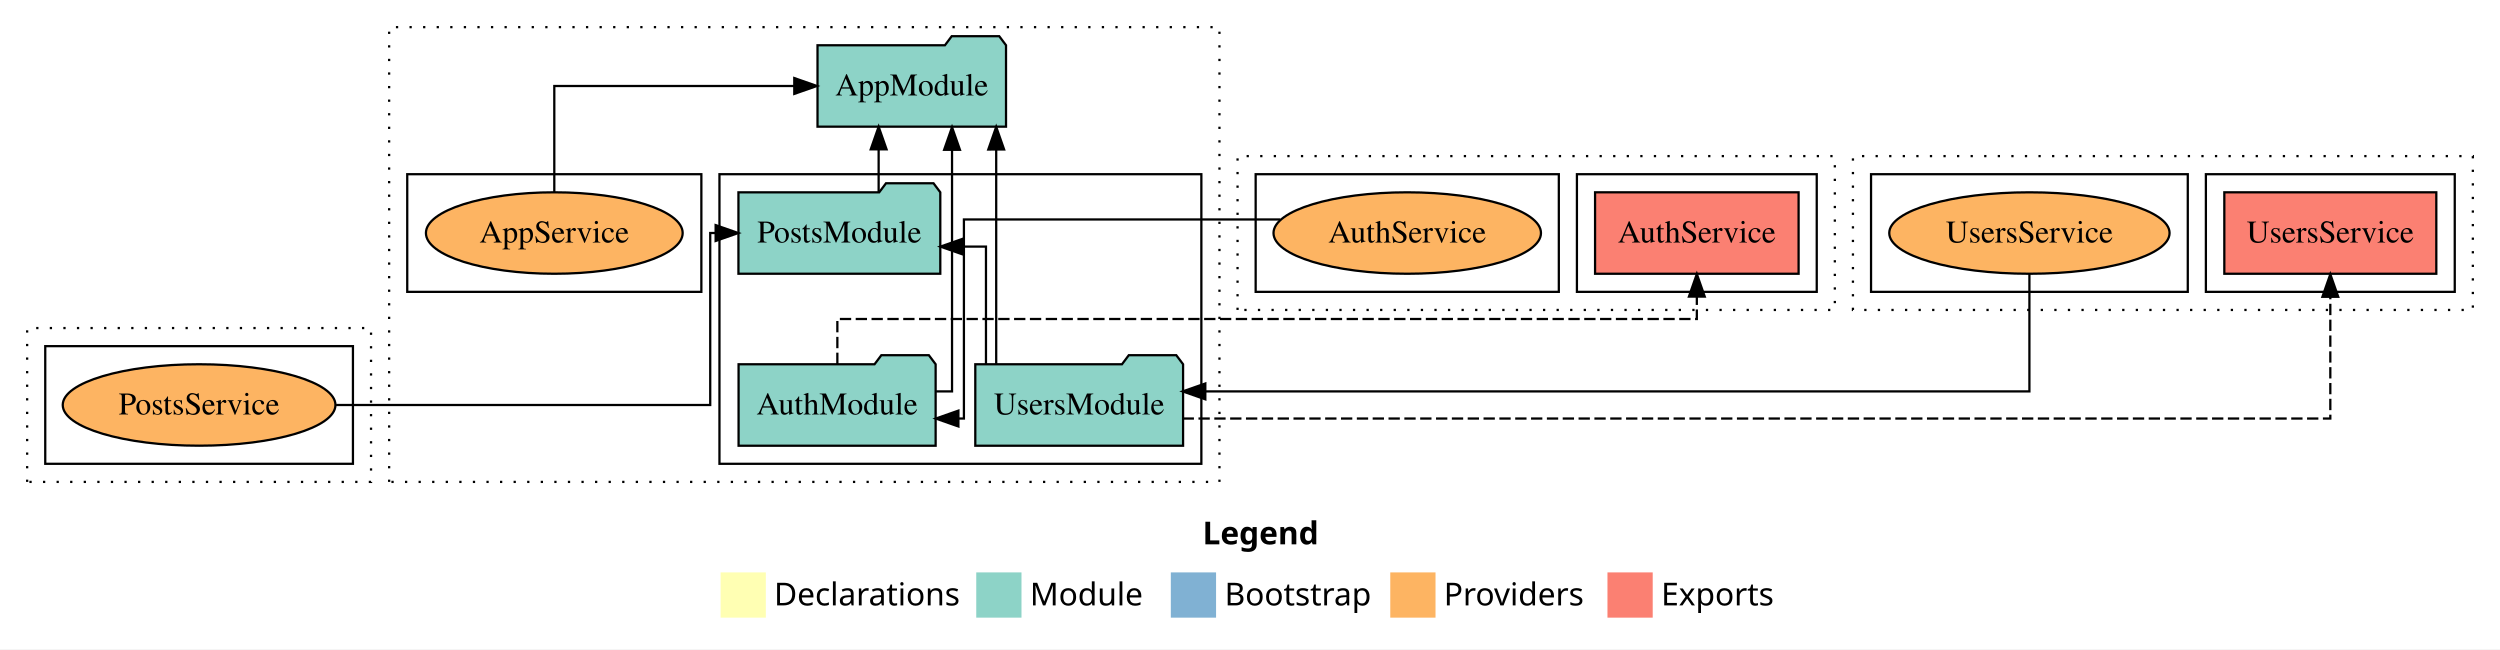
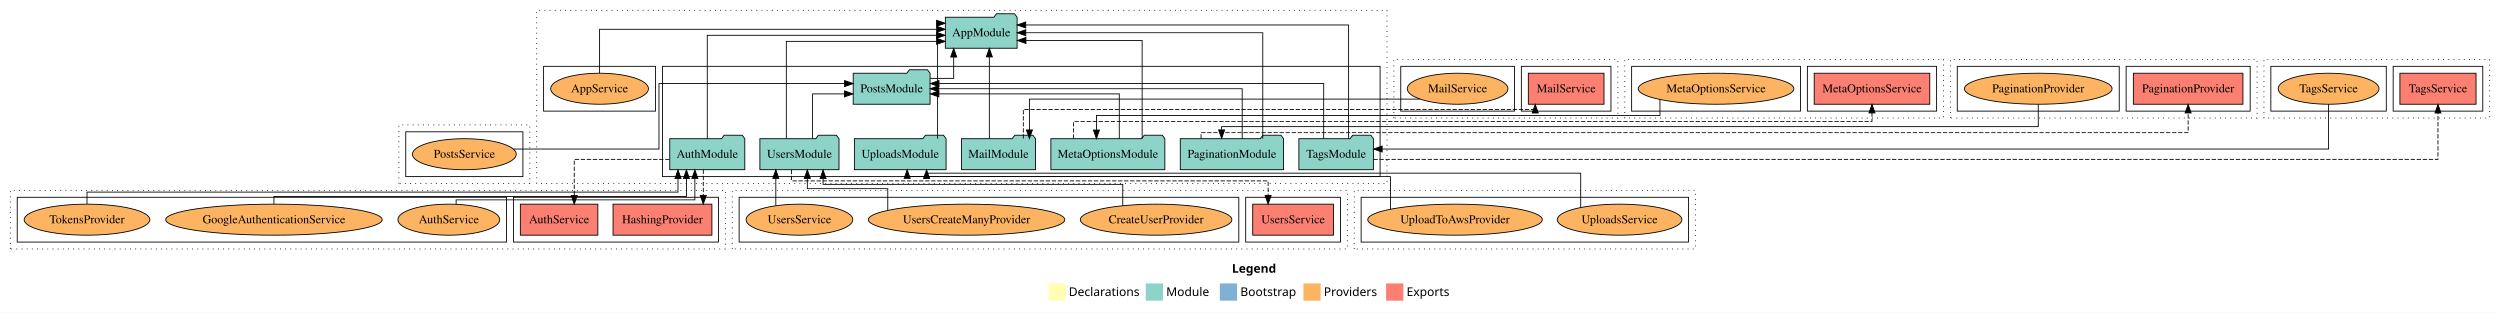
- <svg xmlns="http://www.w3.org/2000/svg" width="1105pt" height="287pt" viewBox="0.00 0.00 1105.00 287.00">
-   <g id="graph0" class="graph" transform="scale(1 1) rotate(0) translate(4 283)">
-     <polygon fill="white" stroke="transparent" points="-4,4 -4,-283 1101,-283 1101,4 -4,4" />
-     <text text-anchor="start" x="527.51" y="-42.4" font-family="Times-12" font-weight="bold" font-size="14.00">Legend</text>
-     <polygon fill="#ffffb3" stroke="transparent" points="314.5,-10 314.5,-30 334.5,-30 334.5,-10 314.5,-10" />
-     <text text-anchor="start" x="338.13" y="-15.4" font-family="Times-12" font-size="14.00">  Declarations</text>
-     <polygon fill="#8dd3c7" stroke="transparent" points="427.5,-10 427.5,-30 447.5,-30 447.5,-10 427.5,-10" />
-     <text text-anchor="start" x="451.23" y="-15.4" font-family="Times-12" font-size="14.00">  Module</text>
-     <polygon fill="#80b1d3" stroke="transparent" points="513.5,-10 513.5,-30 533.5,-30 533.5,-10 513.5,-10" />
-     <text text-anchor="start" x="537.28" y="-15.4" font-family="Times-12" font-size="14.00">  Bootstrap</text>
-     <polygon fill="#fdb462" stroke="transparent" points="610.5,-10 610.5,-30 630.5,-30 630.5,-10 610.5,-10" />
-     <text text-anchor="start" x="634.17" y="-15.4" font-family="Times-12" font-size="14.00">  Providers</text>
-     <polygon fill="#fb8072" stroke="transparent" points="706.5,-10 706.5,-30 726.5,-30 726.5,-10 706.5,-10" />
-     <text text-anchor="start" x="730.23" y="-15.4" font-family="Times-12" font-size="14.00">  Exports</text>
+ <svg xmlns="http://www.w3.org/2000/svg" width="2902pt" height="363pt" viewBox="0.00 0.00 2902.00 363.00">
+   <g id="graph0" class="graph" transform="scale(1 1) rotate(0) translate(4 359)">
+     <polygon fill="white" stroke="transparent" points="-4,4 -4,-359 2898,-359 2898,4 -4,4" />
+     <text text-anchor="start" x="1426.01" y="-42.4" font-family="Times-12" font-weight="bold" font-size="14.00">Legend</text>
+     <polygon fill="#ffffb3" stroke="transparent" points="1213,-10 1213,-30 1233,-30 1233,-10 1213,-10" />
+     <text text-anchor="start" x="1236.63" y="-15.4" font-family="Times-12" font-size="14.00">  Declarations</text>
+     <polygon fill="#8dd3c7" stroke="transparent" points="1326,-10 1326,-30 1346,-30 1346,-10 1326,-10" />
+     <text text-anchor="start" x="1349.73" y="-15.4" font-family="Times-12" font-size="14.00">  Module</text>
+     <polygon fill="#80b1d3" stroke="transparent" points="1412,-10 1412,-30 1432,-30 1432,-10 1412,-10" />
+     <text text-anchor="start" x="1435.78" y="-15.4" font-family="Times-12" font-size="14.00">  Bootstrap</text>
+     <polygon fill="#fdb462" stroke="transparent" points="1509,-10 1509,-30 1529,-30 1529,-10 1509,-10" />
+     <text text-anchor="start" x="1532.67" y="-15.4" font-family="Times-12" font-size="14.00">  Providers</text>
+     <polygon fill="#fb8072" stroke="transparent" points="1605,-10 1605,-30 1625,-30 1625,-10 1605,-10" />
+     <text text-anchor="start" x="1628.73" y="-15.4" font-family="Times-12" font-size="14.00">  Exports</text>
    <g id="clust1" class="cluster">
-       <polygon fill="none" stroke="black" stroke-dasharray="1,5" points="168,-70 168,-271 535,-271 535,-70 168,-70" />
+       <polygon fill="none" stroke="black" stroke-dasharray="1,5" points="619,-146 619,-347 1606,-347 1606,-146 619,-146" />
    </g>
    <g id="clust3" class="cluster">
-       <polygon fill="none" stroke="black" points="314,-78 314,-206 527,-206 527,-78 314,-78" />
+       <polygon fill="none" stroke="black" points="765,-154 765,-282 1598,-282 1598,-154 765,-154" />
    </g>
    <g id="clust6" class="cluster">
-       <polygon fill="none" stroke="black" points="176,-154 176,-206 306,-206 306,-154 176,-154" />
+       <polygon fill="none" stroke="black" points="627,-230 627,-282 757,-282 757,-230 627,-230" />
    </g>
    <g id="clust7" class="cluster">
-       <polygon fill="none" stroke="black" stroke-dasharray="1,5" points="543,-146 543,-214 807,-214 807,-146 543,-146" />
+       <polygon fill="none" stroke="black" stroke-dasharray="1,5" points="8,-70 8,-138 838,-138 838,-70 8,-70" />
    </g>
    <g id="clust10" class="cluster">
-       <polygon fill="none" stroke="black" points="693,-154 693,-206 799,-206 799,-154 693,-154" />
+       <polygon fill="none" stroke="black" points="592,-78 592,-130 830,-130 830,-78 592,-78" />
    </g>
    <g id="clust12" class="cluster">
-       <polygon fill="none" stroke="black" points="551,-154 551,-206 685,-206 685,-154 551,-154" />
+       <polygon fill="none" stroke="black" points="16,-78 16,-130 584,-130 584,-78 16,-78" />
    </g>
    <g id="clust13" class="cluster">
-       <polygon fill="none" stroke="black" stroke-dasharray="1,5" points="8,-70 8,-138 160,-138 160,-70 8,-70" />
+       <polygon fill="none" stroke="black" stroke-dasharray="1,5" points="1614,-222 1614,-290 1874,-290 1874,-222 1614,-222" />
+     </g>
+     <g id="clust16" class="cluster">
+       <polygon fill="none" stroke="black" points="1762,-230 1762,-282 1866,-282 1866,-230 1762,-230" />
    </g>
    <g id="clust18" class="cluster">
-       <polygon fill="none" stroke="black" points="16,-78 16,-130 152,-130 152,-78 16,-78" />
+       <polygon fill="none" stroke="black" points="1622,-230 1622,-282 1754,-282 1754,-230 1622,-230" />
    </g>
    <g id="clust19" class="cluster">
-       <polygon fill="none" stroke="black" stroke-dasharray="1,5" points="815,-146 815,-214 1089,-214 1089,-146 815,-146" />
+       <polygon fill="none" stroke="black" stroke-dasharray="1,5" points="1882,-222 1882,-290 2252,-290 2252,-222 1882,-222" />
    </g>
    <g id="clust22" class="cluster">
-       <polygon fill="none" stroke="black" points="971,-154 971,-206 1081,-206 1081,-154 971,-154" />
+       <polygon fill="none" stroke="black" points="2094,-230 2094,-282 2244,-282 2244,-230 2094,-230" />
    </g>
    <g id="clust24" class="cluster">
-       <polygon fill="none" stroke="black" points="823,-154 823,-206 963,-206 963,-154 823,-154" />
+       <polygon fill="none" stroke="black" points="1890,-230 1890,-282 2086,-282 2086,-230 1890,-230" />
+     </g>
+     <g id="clust25" class="cluster">
+       <polygon fill="none" stroke="black" stroke-dasharray="1,5" points="2260,-222 2260,-290 2616,-290 2616,-222 2260,-222" />
+     </g>
+     <g id="clust28" class="cluster">
+       <polygon fill="none" stroke="black" points="2464,-230 2464,-282 2608,-282 2608,-230 2464,-230" />
+     </g>
+     <g id="clust30" class="cluster">
+       <polygon fill="none" stroke="black" points="2268,-230 2268,-282 2456,-282 2456,-230 2268,-230" />
+     </g>
+     <g id="clust31" class="cluster">
+       <polygon fill="none" stroke="black" stroke-dasharray="1,5" points="459,-146 459,-214 611,-214 611,-146 459,-146" />
+     </g>
+     <g id="clust36" class="cluster">
+       <polygon fill="none" stroke="black" points="467,-154 467,-206 603,-206 603,-154 467,-154" />
+     </g>
+     <g id="clust37" class="cluster">
+       <polygon fill="none" stroke="black" stroke-dasharray="1,5" points="2624,-222 2624,-290 2886,-290 2886,-222 2624,-222" />
+     </g>
+     <g id="clust40" class="cluster">
+       <polygon fill="none" stroke="black" points="2774,-230 2774,-282 2878,-282 2878,-230 2774,-230" />
+     </g>
+     <g id="clust42" class="cluster">
+       <polygon fill="none" stroke="black" points="2632,-230 2632,-282 2766,-282 2766,-230 2632,-230" />
+     </g>
+     <g id="clust43" class="cluster">
+       <polygon fill="none" stroke="black" stroke-dasharray="1,5" points="1568,-70 1568,-138 1964,-138 1964,-70 1568,-70" />
+     </g>
+     <g id="clust48" class="cluster">
+       <polygon fill="none" stroke="black" points="1576,-78 1576,-130 1956,-130 1956,-78 1576,-78" />
+     </g>
+     <g id="clust49" class="cluster">
+       <polygon fill="none" stroke="black" stroke-dasharray="1,5" points="846,-70 846,-138 1560,-138 1560,-70 846,-70" />
+     </g>
+     <g id="clust52" class="cluster">
+       <polygon fill="none" stroke="black" points="1442,-78 1442,-130 1552,-130 1552,-78 1442,-78" />
+     </g>
+     <g id="clust54" class="cluster">
+       <polygon fill="none" stroke="black" points="854,-78 854,-130 1434,-130 1434,-78 854,-78" />
    </g>
    <g id="node1" class="node">
-       <polygon fill="#8dd3c7" stroke="black" points="409.55,-122 406.55,-126 385.55,-126 382.55,-122 322.45,-122 322.45,-86 409.55,-86 409.55,-122" />
-       <text text-anchor="middle" x="366" y="-99.8" font-family="Times,serif" font-size="14.00">AuthModule</text>
+       <polygon fill="#8dd3c7" stroke="black" points="860.55,-198 857.55,-202 836.55,-202 833.55,-198 773.45,-198 773.45,-162 860.55,-162 860.55,-198" />
+       <text text-anchor="middle" x="817" y="-175.8" font-family="Times,serif" font-size="14.00">AuthModule</text>
+     </g>
+     <g id="node9" class="node">
+       <polygon fill="#8dd3c7" stroke="black" points="1176.66,-339 1173.66,-343 1152.66,-343 1149.66,-339 1093.34,-339 1093.34,-303 1176.66,-303 1176.66,-339" />
+       <text text-anchor="middle" x="1135" y="-316.8" font-family="Times,serif" font-size="14.00">AppModule</text>
+     </g>
+     <g id="edge1" class="edge">
+       <path fill="none" stroke="black" d="M817,-198.04C817,-235.45 817,-318 817,-318 817,-318 1083.1,-318 1083.1,-318" />
+       <polygon fill="black" stroke="black" points="1083.1,-321.5 1093.1,-318 1083.1,-314.5 1083.1,-321.5" />
+     </g>
+     <g id="node11" class="node">
+       <polygon fill="#fb8072" stroke="black" points="689.98,-122 600.02,-122 600.02,-86 689.98,-86 689.98,-122" />
+       <text text-anchor="middle" x="645" y="-99.8" font-family="Times,serif" font-size="14.00">AuthService </text>
+     </g>
+     <g id="edge10" class="edge">
+       <path fill="none" stroke="black" stroke-dasharray="5,2" d="M773.16,-174C727.5,-174 662.56,-174 662.56,-174 662.56,-174 662.56,-132.03 662.56,-132.03" />
+       <polygon fill="black" stroke="black" points="666.06,-132.03 662.56,-122.03 659.06,-132.03 666.06,-132.03" />
+     </g>
+     <g id="node12" class="node">
+       <polygon fill="#fb8072" stroke="black" points="822.37,-122 707.63,-122 707.63,-86 822.37,-86 822.37,-122" />
+       <text text-anchor="middle" x="765" y="-99.8" font-family="Times,serif" font-size="14.00">HashingProvider </text>
+     </g>
+     <g id="edge11" class="edge">
+       <path fill="none" stroke="black" stroke-dasharray="5,2" d="M812.39,-161.99C812.39,-161.99 812.39,-132.15 812.39,-132.15" />
+       <polygon fill="black" stroke="black" points="815.89,-132.15 812.39,-122.15 808.89,-132.15 815.89,-132.15" />
+     </g>
+     <g id="node2" class="node">
+       <polygon fill="#8dd3c7" stroke="black" points="1197.99,-198 1194.99,-202 1173.99,-202 1170.99,-198 1112.01,-198 1112.01,-162 1197.99,-162 1197.99,-198" />
+       <text text-anchor="middle" x="1155" y="-175.8" font-family="Times,serif" font-size="14.00">MailModule</text>
+     </g>
+     <g id="edge2" class="edge">
+       <path fill="none" stroke="black" d="M1144.42,-198.14C1144.42,-198.14 1144.42,-292.93 1144.42,-292.93" />
+       <polygon fill="black" stroke="black" points="1140.92,-292.92 1144.42,-302.93 1147.92,-292.93 1140.92,-292.92" />
+     </g>
+     <g id="node16" class="node">
+       <polygon fill="#fb8072" stroke="black" points="1857.92,-274 1770.08,-274 1770.08,-238 1857.92,-238 1857.92,-274" />
+       <text text-anchor="middle" x="1814" y="-251.8" font-family="Times,serif" font-size="14.00">MailService </text>
+     </g>
+     <g id="edge15" class="edge">
+       <path fill="none" stroke="black" stroke-dasharray="5,2" d="M1183.88,-198.19C1183.88,-213.18 1183.88,-232 1183.88,-232 1183.88,-232 1778.09,-232 1778.09,-232 1778.09,-232 1778.09,-232.58 1778.09,-232.58" />
+       <polygon fill="black" stroke="black" points="1774.59,-227.81 1778.09,-237.81 1781.59,-227.81 1774.59,-227.81" />
+     </g>
+     <g id="node3" class="node">
+       <polygon fill="#8dd3c7" stroke="black" points="1348.15,-198 1345.15,-202 1324.15,-202 1321.15,-198 1215.85,-198 1215.85,-162 1348.15,-162 1348.15,-198" />
+       <text text-anchor="middle" x="1282" y="-175.8" font-family="Times,serif" font-size="14.00">MetaOptionsModule</text>
+     </g>
+     <g id="node5" class="node">
+       <polygon fill="#8dd3c7" stroke="black" points="1075.61,-274 1072.61,-278 1051.61,-278 1048.61,-274 986.39,-274 986.39,-238 1075.61,-238 1075.61,-274" />
+       <text text-anchor="middle" x="1031" y="-251.8" font-family="Times,serif" font-size="14.00">PostsModule</text>
+     </g>
+     <g id="edge21" class="edge">
+       <path fill="none" stroke="black" d="M1295.26,-198.03C1295.26,-218.77 1295.26,-250 1295.26,-250 1295.26,-250 1085.83,-250 1085.83,-250" />
+       <polygon fill="black" stroke="black" points="1085.83,-246.5 1075.83,-250 1085.83,-253.5 1085.83,-246.5" />
+     </g>
+     <g id="edge3" class="edge">
+       <path fill="none" stroke="black" d="M1321.79,-198.08C1321.79,-234.23 1321.79,-312 1321.79,-312 1321.79,-312 1186.92,-312 1186.92,-312" />
+       <polygon fill="black" stroke="black" points="1186.92,-308.5 1176.92,-312 1186.92,-315.5 1186.92,-308.5" />
+     </g>
+     <g id="node18" class="node">
+       <polygon fill="#fb8072" stroke="black" points="2236.08,-274 2101.92,-274 2101.92,-238 2236.08,-238 2236.08,-274" />
+       <text text-anchor="middle" x="2169" y="-251.8" font-family="Times,serif" font-size="14.00">MetaOptionsService </text>
+     </g>
+     <g id="edge17" class="edge">
+       <path fill="none" stroke="black" stroke-dasharray="5,2" d="M1242.21,-198.11C1242.21,-207.9 1242.21,-218 1242.21,-218 1242.21,-218 2169,-218 2169,-218 2169,-218 2169,-227.89 2169,-227.89" />
+       <polygon fill="black" stroke="black" points="2165.5,-227.89 2169,-237.89 2172.5,-227.89 2165.5,-227.89" />
    </g>
    <g id="node4" class="node">
-       <polygon fill="#8dd3c7" stroke="black" points="440.66,-263 437.66,-267 416.66,-267 413.66,-263 357.34,-263 357.34,-227 440.66,-227 440.66,-263" />
-       <text text-anchor="middle" x="399" y="-240.8" font-family="Times,serif" font-size="14.00">AppModule</text>
-     </g>
-     <g id="edge1" class="edge">
-       <path fill="none" stroke="black" d="M409.74,-110C414.01,-110 416.8,-110 416.8,-110 416.8,-110 416.8,-216.79 416.8,-216.79" />
-       <polygon fill="black" stroke="black" points="413.3,-216.79 416.8,-226.79 420.3,-216.79 413.3,-216.79" />
+       <polygon fill="#8dd3c7" stroke="black" points="1485.93,-198 1482.93,-202 1461.93,-202 1458.93,-198 1366.07,-198 1366.07,-162 1485.93,-162 1485.93,-198" />
+       <text text-anchor="middle" x="1426" y="-175.8" font-family="Times,serif" font-size="14.00">PaginationModule</text>
+     </g>
+     <g id="edge22" class="edge">
+       <path fill="none" stroke="black" d="M1437.94,-198.01C1437.94,-220.49 1437.94,-256 1437.94,-256 1437.94,-256 1085.71,-256 1085.71,-256" />
+       <polygon fill="black" stroke="black" points="1085.71,-252.5 1075.71,-256 1085.71,-259.5 1085.71,-252.5" />
+     </g>
+     <g id="edge4" class="edge">
+       <path fill="none" stroke="black" d="M1461.83,-198.14C1461.83,-236.23 1461.83,-321 1461.83,-321 1461.83,-321 1186.73,-321 1186.73,-321" />
+       <polygon fill="black" stroke="black" points="1186.73,-317.5 1176.73,-321 1186.73,-324.5 1186.73,-317.5" />
+     </g>
+     <g id="node20" class="node">
+       <polygon fill="#fb8072" stroke="black" points="2599.59,-274 2472.41,-274 2472.41,-238 2599.59,-238 2599.59,-274" />
+       <text text-anchor="middle" x="2536" y="-251.8" font-family="Times,serif" font-size="14.00">PaginationProvider </text>
+     </g>
+     <g id="edge19" class="edge">
+       <path fill="none" stroke="black" stroke-dasharray="5,2" d="M1390.17,-198.17C1390.17,-202.05 1390.17,-205 1390.17,-205 1390.17,-205 2536,-205 2536,-205 2536,-205 2536,-227.88 2536,-227.88" />
+       <polygon fill="black" stroke="black" points="2532.5,-227.88 2536,-237.88 2539.5,-227.88 2532.5,-227.88" />
+     </g>
+     <g id="edge5" class="edge">
+       <path fill="none" stroke="black" d="M1075.81,-268C1090.47,-268 1103.05,-268 1103.05,-268 1103.05,-268 1103.05,-292.76 1103.05,-292.76" />
+       <polygon fill="black" stroke="black" points="1099.55,-292.76 1103.05,-302.76 1106.55,-292.76 1099.55,-292.76" />
    </g>
    <g id="node6" class="node">
-       <polygon fill="#fb8072" stroke="black" points="790.98,-198 701.02,-198 701.02,-162 790.98,-162 790.98,-198" />
-       <text text-anchor="middle" x="746" y="-175.8" font-family="Times,serif" font-size="14.00">AuthService </text>
-     </g>
-     <g id="edge5" class="edge">
-       <path fill="none" stroke="black" stroke-dasharray="5,2" d="M366.11,-122.11C366.11,-131.9 366.11,-142 366.11,-142 366.11,-142 746,-142 746,-142 746,-142 746,-151.89 746,-151.89" />
-       <polygon fill="black" stroke="black" points="742.5,-151.89 746,-161.89 749.5,-151.89 742.5,-151.89" />
-     </g>
-     <g id="node2" class="node">
-       <polygon fill="#8dd3c7" stroke="black" points="411.61,-198 408.61,-202 387.61,-202 384.61,-198 322.39,-198 322.39,-162 411.61,-162 411.61,-198" />
-       <text text-anchor="middle" x="367" y="-175.8" font-family="Times,serif" font-size="14.00">PostsModule</text>
-     </g>
-     <g id="edge2" class="edge">
-       <path fill="none" stroke="black" d="M384.36,-198.11C384.36,-198.11 384.36,-216.99 384.36,-216.99" />
-       <polygon fill="black" stroke="black" points="380.86,-216.99 384.36,-226.99 387.86,-216.99 380.86,-216.99" />
-     </g>
-     <g id="node3" class="node">
-       <polygon fill="#8dd3c7" stroke="black" points="518.92,-122 515.92,-126 494.92,-126 491.92,-122 427.08,-122 427.08,-86 518.92,-86 518.92,-122" />
-       <text text-anchor="middle" x="473" y="-99.8" font-family="Times,serif" font-size="14.00">UsersModule</text>
+       <polygon fill="#8dd3c7" stroke="black" points="1590.26,-198 1587.26,-202 1566.26,-202 1563.26,-198 1503.74,-198 1503.74,-162 1590.26,-162 1590.26,-198" />
+       <text text-anchor="middle" x="1547" y="-175.8" font-family="Times,serif" font-size="14.00">TagsModule</text>
+     </g>
+     <g id="edge23" class="edge">
+       <path fill="none" stroke="black" d="M1532.54,-198.2C1532.54,-222.36 1532.54,-262 1532.54,-262 1532.54,-262 1085.95,-262 1085.95,-262" />
+       <polygon fill="black" stroke="black" points="1085.95,-258.5 1075.95,-262 1085.95,-265.5 1085.95,-258.5" />
+     </g>
+     <g id="edge6" class="edge">
+       <path fill="none" stroke="black" d="M1561.46,-198.09C1561.46,-237.99 1561.46,-330 1561.46,-330 1561.46,-330 1186.67,-330 1186.67,-330" />
+       <polygon fill="black" stroke="black" points="1186.67,-326.5 1176.67,-330 1186.67,-333.5 1186.67,-326.5" />
+     </g>
+     <g id="node23" class="node">
+       <polygon fill="#fb8072" stroke="black" points="2870.19,-274 2781.81,-274 2781.81,-238 2870.19,-238 2870.19,-274" />
+       <text text-anchor="middle" x="2826" y="-251.8" font-family="Times,serif" font-size="14.00">TagsService </text>
+     </g>
+     <g id="edge26" class="edge">
+       <path fill="none" stroke="black" stroke-dasharray="5,2" d="M1590.29,-174C1813.7,-174 2826,-174 2826,-174 2826,-174 2826,-227.8 2826,-227.8" />
+       <polygon fill="black" stroke="black" points="2822.5,-227.8 2826,-237.8 2829.5,-227.8 2822.5,-227.8" />
+     </g>
+     <g id="node7" class="node">
+       <polygon fill="#8dd3c7" stroke="black" points="1094.21,-198 1091.21,-202 1070.21,-202 1067.21,-198 987.79,-198 987.79,-162 1094.21,-162 1094.21,-198" />
+       <text text-anchor="middle" x="1041" y="-175.8" font-family="Times,serif" font-size="14.00">UploadsModule</text>
    </g>
    <g id="edge7" class="edge">
-       <path fill="none" stroke="black" d="M431.8,-122.03C431.8,-142.77 431.8,-174 431.8,-174 431.8,-174 421.65,-174 421.65,-174" />
-       <polygon fill="black" stroke="black" points="421.65,-170.5 411.65,-174 421.65,-177.5 421.65,-170.5" />
-     </g>
-     <g id="edge3" class="edge">
-       <path fill="none" stroke="black" d="M436.32,-122.14C436.32,-122.14 436.32,-216.93 436.32,-216.93" />
-       <polygon fill="black" stroke="black" points="432.82,-216.92 436.32,-226.93 439.82,-216.93 432.82,-216.92" />
-     </g>
-     <g id="node9" class="node">
-       <polygon fill="#fb8072" stroke="black" points="1072.85,-198 979.15,-198 979.15,-162 1072.85,-162 1072.85,-198" />
-       <text text-anchor="middle" x="1026" y="-175.8" font-family="Times,serif" font-size="14.00">UsersService </text>
+       <path fill="none" stroke="black" d="M1084.36,-198.03C1084.36,-238.3 1084.36,-332 1084.36,-332 1084.36,-332 1085.25,-332 1085.25,-332" />
+       <polygon fill="black" stroke="black" points="1083.18,-335.5 1093.18,-332 1083.18,-328.5 1083.18,-335.5" />
+     </g>
+     <g id="node8" class="node">
+       <polygon fill="#8dd3c7" stroke="black" points="969.92,-198 966.92,-202 945.92,-202 942.92,-198 878.08,-198 878.08,-162 969.92,-162 969.92,-198" />
+       <text text-anchor="middle" x="924" y="-175.8" font-family="Times,serif" font-size="14.00">UsersModule</text>
+     </g>
+     <g id="edge24" class="edge">
+       <path fill="none" stroke="black" d="M939.24,-198.03C939.24,-218.77 939.24,-250 939.24,-250 939.24,-250 976.19,-250 976.19,-250" />
+       <polygon fill="black" stroke="black" points="976.19,-253.5 986.19,-250 976.19,-246.5 976.19,-253.5" />
+     </g>
+     <g id="edge8" class="edge">
+       <path fill="none" stroke="black" d="M908.76,-198.21C908.76,-234.21 908.76,-311 908.76,-311 908.76,-311 1083.24,-311 1083.24,-311" />
+       <polygon fill="black" stroke="black" points="1083.24,-314.5 1093.24,-311 1083.24,-307.5 1083.24,-314.5" />
+     </g>
+     <g id="node27" class="node">
+       <polygon fill="#fb8072" stroke="black" points="1543.85,-122 1450.15,-122 1450.15,-86 1543.85,-86 1543.85,-122" />
+       <text text-anchor="middle" x="1497" y="-99.8" font-family="Times,serif" font-size="14.00">UsersService </text>
+     </g>
+     <g id="edge30" class="edge">
+       <path fill="none" stroke="black" stroke-dasharray="5,2" d="M914.86,-161.97C914.86,-155.15 914.86,-149 914.86,-149 914.86,-149 1468.02,-149 1468.02,-149 1468.02,-149 1468.02,-132.04 1468.02,-132.04" />
+       <polygon fill="black" stroke="black" points="1471.52,-132.04 1468.02,-122.04 1464.52,-132.04 1471.52,-132.04" />
+     </g>
+     <g id="node10" class="node">
+       <ellipse fill="#fdb462" stroke="black" cx="692" cy="-256" rx="56.74" ry="18" />
+       <text text-anchor="middle" x="692" y="-251.8" font-family="Times,serif" font-size="14.00">AppService</text>
    </g>
    <g id="edge9" class="edge">
-       <path fill="none" stroke="black" stroke-dasharray="5,2" d="M518.72,-98C651.22,-98 1026,-98 1026,-98 1026,-98 1026,-151.8 1026,-151.8" />
-       <polygon fill="black" stroke="black" points="1022.5,-151.8 1026,-161.8 1029.5,-151.8 1022.5,-151.8" />
-     </g>
-     <g id="node5" class="node">
-       <ellipse fill="#fdb462" stroke="black" cx="241" cy="-180" rx="56.74" ry="18" />
-       <text text-anchor="middle" x="241" y="-175.8" font-family="Times,serif" font-size="14.00">AppService</text>
-     </g>
-     <g id="edge4" class="edge">
-       <path fill="none" stroke="black" d="M241,-198.11C241,-217.34 241,-245 241,-245 241,-245 347.07,-245 347.07,-245" />
-       <polygon fill="black" stroke="black" points="347.07,-248.5 357.07,-245 347.07,-241.5 347.07,-248.5" />
-     </g>
-     <g id="node7" class="node">
-       <ellipse fill="#fdb462" stroke="black" cx="618" cy="-180" rx="59.11" ry="18" />
-       <text text-anchor="middle" x="618" y="-175.8" font-family="Times,serif" font-size="14.00">AuthService</text>
-     </g>
-     <g id="edge6" class="edge">
-       <path fill="none" stroke="black" d="M561.85,-186C503.94,-186 422.05,-186 422.05,-186 422.05,-186 422.05,-98 422.05,-98 422.05,-98 419.61,-98 419.61,-98" />
-       <polygon fill="black" stroke="black" points="419.61,-94.5 409.61,-98 419.61,-101.5 419.61,-94.5" />
-     </g>
-     <g id="node8" class="node">
-       <ellipse fill="#fdb462" stroke="black" cx="84" cy="-104" rx="60.27" ry="18" />
-       <text text-anchor="middle" x="84" y="-99.8" font-family="Times,serif" font-size="14.00">PostsService</text>
-     </g>
-     <g id="edge8" class="edge">
-       <path fill="none" stroke="black" d="M144.54,-104C211.46,-104 309.92,-104 309.92,-104 309.92,-104 309.92,-180 309.92,-180 309.92,-180 312.31,-180 312.31,-180" />
-       <polygon fill="black" stroke="black" points="312.31,-183.5 322.31,-180 312.31,-176.5 312.31,-183.5" />
-     </g>
-     <g id="node10" class="node">
-       <ellipse fill="#fdb462" stroke="black" cx="893" cy="-180" rx="61.95" ry="18" />
-       <text text-anchor="middle" x="893" y="-175.8" font-family="Times,serif" font-size="14.00">UsersService</text>
-     </g>
-     <g id="edge10" class="edge">
-       <path fill="none" stroke="black" d="M893,-161.97C893,-141.23 893,-110 893,-110 893,-110 528.75,-110 528.75,-110" />
-       <polygon fill="black" stroke="black" points="528.75,-106.5 518.75,-110 528.75,-113.5 528.75,-106.5" />
+       <path fill="none" stroke="black" d="M692,-274.13C692,-294.57 692,-325 692,-325 692,-325 1083.32,-325 1083.32,-325" />
+       <polygon fill="black" stroke="black" points="1083.32,-328.5 1093.32,-325 1083.32,-321.5 1083.32,-328.5" />
+     </g>
+     <g id="node13" class="node">
+       <ellipse fill="#fdb462" stroke="black" cx="517" cy="-104" rx="59.11" ry="18" />
+       <text text-anchor="middle" x="517" y="-99.8" font-family="Times,serif" font-size="14.00">AuthService</text>
+     </g>
+     <g id="edge12" class="edge">
+       <path fill="none" stroke="black" d="M525.46,-122.12C525.46,-124.97 525.46,-127 525.46,-127 525.46,-127 802.6,-127 802.6,-127 802.6,-127 802.6,-151.76 802.6,-151.76" />
+       <polygon fill="black" stroke="black" points="799.1,-151.76 802.6,-161.76 806.1,-151.76 799.1,-151.76" />
+     </g>
+     <g id="node14" class="node">
+       <ellipse fill="#fdb462" stroke="black" cx="314" cy="-104" rx="125.62" ry="18" />
+       <text text-anchor="middle" x="314" y="-99.8" font-family="Times,serif" font-size="14.00">GoogleAuthenticationService</text>
+     </g>
+     <g id="edge13" class="edge">
+       <path fill="none" stroke="black" d="M314,-122.16C314,-127.04 314,-131 314,-131 314,-131 792.81,-131 792.81,-131 792.81,-131 792.81,-151.75 792.81,-151.75" />
+       <polygon fill="black" stroke="black" points="789.31,-151.75 792.81,-161.75 796.31,-151.75 789.31,-151.75" />
+     </g>
+     <g id="node15" class="node">
+       <ellipse fill="#fdb462" stroke="black" cx="97" cy="-104" rx="72.94" ry="18" />
+       <text text-anchor="middle" x="97" y="-99.8" font-family="Times,serif" font-size="14.00">TokensProvider</text>
+     </g>
+     <g id="edge14" class="edge">
+       <path fill="none" stroke="black" d="M97,-122.24C97,-129.43 97,-136 97,-136 97,-136 783.02,-136 783.02,-136 783.02,-136 783.02,-151.85 783.02,-151.85" />
+       <polygon fill="black" stroke="black" points="779.52,-151.85 783.02,-161.85 786.52,-151.85 779.52,-151.85" />
+     </g>
+     <g id="node17" class="node">
+       <ellipse fill="#fdb462" stroke="black" cx="1688" cy="-256" rx="58.46" ry="18" />
+       <text text-anchor="middle" x="1688" y="-251.8" font-family="Times,serif" font-size="14.00">MailService</text>
+     </g>
+     <g id="edge16" class="edge">
+       <path fill="none" stroke="black" d="M1644.32,-244C1523.03,-244 1190.94,-244 1190.94,-244 1190.94,-244 1190.94,-208.17 1190.94,-208.17" />
+       <polygon fill="black" stroke="black" points="1194.44,-208.17 1190.94,-198.17 1187.44,-208.17 1194.44,-208.17" />
+     </g>
+     <g id="node19" class="node">
+       <ellipse fill="#fdb462" stroke="black" cx="1988" cy="-256" rx="90.33" ry="18" />
+       <text text-anchor="middle" x="1988" y="-251.8" font-family="Times,serif" font-size="14.00">MetaOptionsService</text>
+     </g>
+     <g id="edge18" class="edge">
+       <path fill="none" stroke="black" d="M1922.88,-243.39C1922.88,-234.81 1922.88,-225 1922.88,-225 1922.88,-225 1268.74,-225 1268.74,-225 1268.74,-225 1268.74,-208.04 1268.74,-208.04" />
+       <polygon fill="black" stroke="black" points="1272.24,-208.04 1268.74,-198.04 1265.24,-208.04 1272.24,-208.04" />
+     </g>
+     <g id="node21" class="node">
+       <ellipse fill="#fdb462" stroke="black" cx="2362" cy="-256" rx="85.69" ry="18" />
+       <text text-anchor="middle" x="2362" y="-251.8" font-family="Times,serif" font-size="14.00">PaginationProvider</text>
+     </g>
+     <g id="edge20" class="edge">
+       <path fill="none" stroke="black" d="M2362,-237.85C2362,-225.73 2362,-212 2362,-212 2362,-212 1414.06,-212 1414.06,-212 1414.06,-212 1414.06,-208.24 1414.06,-208.24" />
+       <polygon fill="black" stroke="black" points="1417.56,-208.24 1414.06,-198.24 1410.56,-208.24 1417.56,-208.24" />
+     </g>
+     <g id="node22" class="node">
+       <ellipse fill="#fdb462" stroke="black" cx="535" cy="-180" rx="60.27" ry="18" />
+       <text text-anchor="middle" x="535" y="-175.8" font-family="Times,serif" font-size="14.00">PostsService</text>
+     </g>
+     <g id="edge25" class="edge">
+       <path fill="none" stroke="black" d="M592.01,-186C658.94,-186 760.92,-186 760.92,-186 760.92,-186 760.92,-262 760.92,-262 760.92,-262 976.4,-262 976.4,-262" />
+       <polygon fill="black" stroke="black" points="976.4,-265.5 986.4,-262 976.4,-258.5 976.4,-265.5" />
+     </g>
+     <g id="node24" class="node">
+       <ellipse fill="#fdb462" stroke="black" cx="2699" cy="-256" rx="58.53" ry="18" />
+       <text text-anchor="middle" x="2699" y="-251.8" font-family="Times,serif" font-size="14.00">TagsService</text>
+     </g>
+     <g id="edge27" class="edge">
+       <path fill="none" stroke="black" d="M2699,-237.97C2699,-217.23 2699,-186 2699,-186 2699,-186 1600.4,-186 1600.4,-186" />
+       <polygon fill="black" stroke="black" points="1600.4,-182.5 1590.4,-186 1600.4,-189.5 1600.4,-182.5" />
+     </g>
+     <g id="node25" class="node">
+       <ellipse fill="#fdb462" stroke="black" cx="1685" cy="-104" rx="101.29" ry="18" />
+       <text text-anchor="middle" x="1685" y="-99.8" font-family="Times,serif" font-size="14.00">UploadToAwsProvider</text>
+     </g>
+     <g id="edge28" class="edge">
+       <path fill="none" stroke="black" d="M1610.08,-116.1C1610.08,-130.9 1610.08,-154 1610.08,-154 1610.08,-154 1049.05,-154 1049.05,-154 1049.05,-154 1049.05,-154.79 1049.05,-154.79" />
+       <polygon fill="black" stroke="black" points="1045.55,-151.94 1049.05,-161.94 1052.55,-151.94 1045.55,-151.94" />
+     </g>
+     <g id="node26" class="node">
+       <ellipse fill="#fdb462" stroke="black" cx="1876" cy="-104" rx="72.35" ry="18" />
+       <text text-anchor="middle" x="1876" y="-99.8" font-family="Times,serif" font-size="14.00">UploadsService</text>
+     </g>
+     <g id="edge29" class="edge">
+       <path fill="none" stroke="black" d="M1830.89,-118.19C1830.89,-134.19 1830.89,-158 1830.89,-158 1830.89,-158 1071.58,-158 1071.58,-158 1071.58,-158 1071.58,-158.38 1071.58,-158.38" />
+       <polygon fill="black" stroke="black" points="1068.08,-151.83 1071.58,-161.83 1075.08,-151.83 1068.08,-151.83" />
+     </g>
+     <g id="node28" class="node">
+       <ellipse fill="#fdb462" stroke="black" cx="1338" cy="-104" rx="87.94" ry="18" />
+       <text text-anchor="middle" x="1338" y="-99.8" font-family="Times,serif" font-size="14.00">CreateUserProvider</text>
+     </g>
+     <g id="edge31" class="edge">
+       <path fill="none" stroke="black" d="M1299.3,-120.2C1299.3,-131.66 1299.3,-145 1299.3,-145 1299.3,-145 951.43,-145 951.43,-145 951.43,-145 951.43,-151.68 951.43,-151.68" />
+       <polygon fill="black" stroke="black" points="947.93,-151.68 951.43,-161.68 954.93,-151.68 947.93,-151.68" />
+     </g>
+     <g id="node29" class="node">
+       <ellipse fill="#fdb462" stroke="black" cx="1118" cy="-104" rx="114" ry="18" />
+       <text text-anchor="middle" x="1118" y="-99.8" font-family="Times,serif" font-size="14.00">UsersCreateManyProvider</text>
+     </g>
+     <g id="edge32" class="edge">
+       <path fill="none" stroke="black" d="M1026.53,-115C1026.53,-125.58 1026.53,-140 1026.53,-140 1026.53,-140 933.14,-140 933.14,-140 933.14,-140 933.14,-151.87 933.14,-151.87" />
+       <polygon fill="black" stroke="black" points="929.64,-151.87 933.14,-161.87 936.64,-151.87 929.64,-151.87" />
+     </g>
+     <g id="node30" class="node">
+       <ellipse fill="#fdb462" stroke="black" cx="924" cy="-104" rx="61.95" ry="18" />
+       <text text-anchor="middle" x="924" y="-99.8" font-family="Times,serif" font-size="14.00">UsersService</text>
+     </g>
+     <g id="edge33" class="edge">
+       <path fill="none" stroke="black" d="M896.57,-120.49C896.57,-120.49 896.57,-151.95 896.57,-151.95" />
+       <polygon fill="black" stroke="black" points="893.07,-151.95 896.57,-161.95 900.07,-151.95 893.07,-151.95" />
    </g>
  </g>
</svg>
